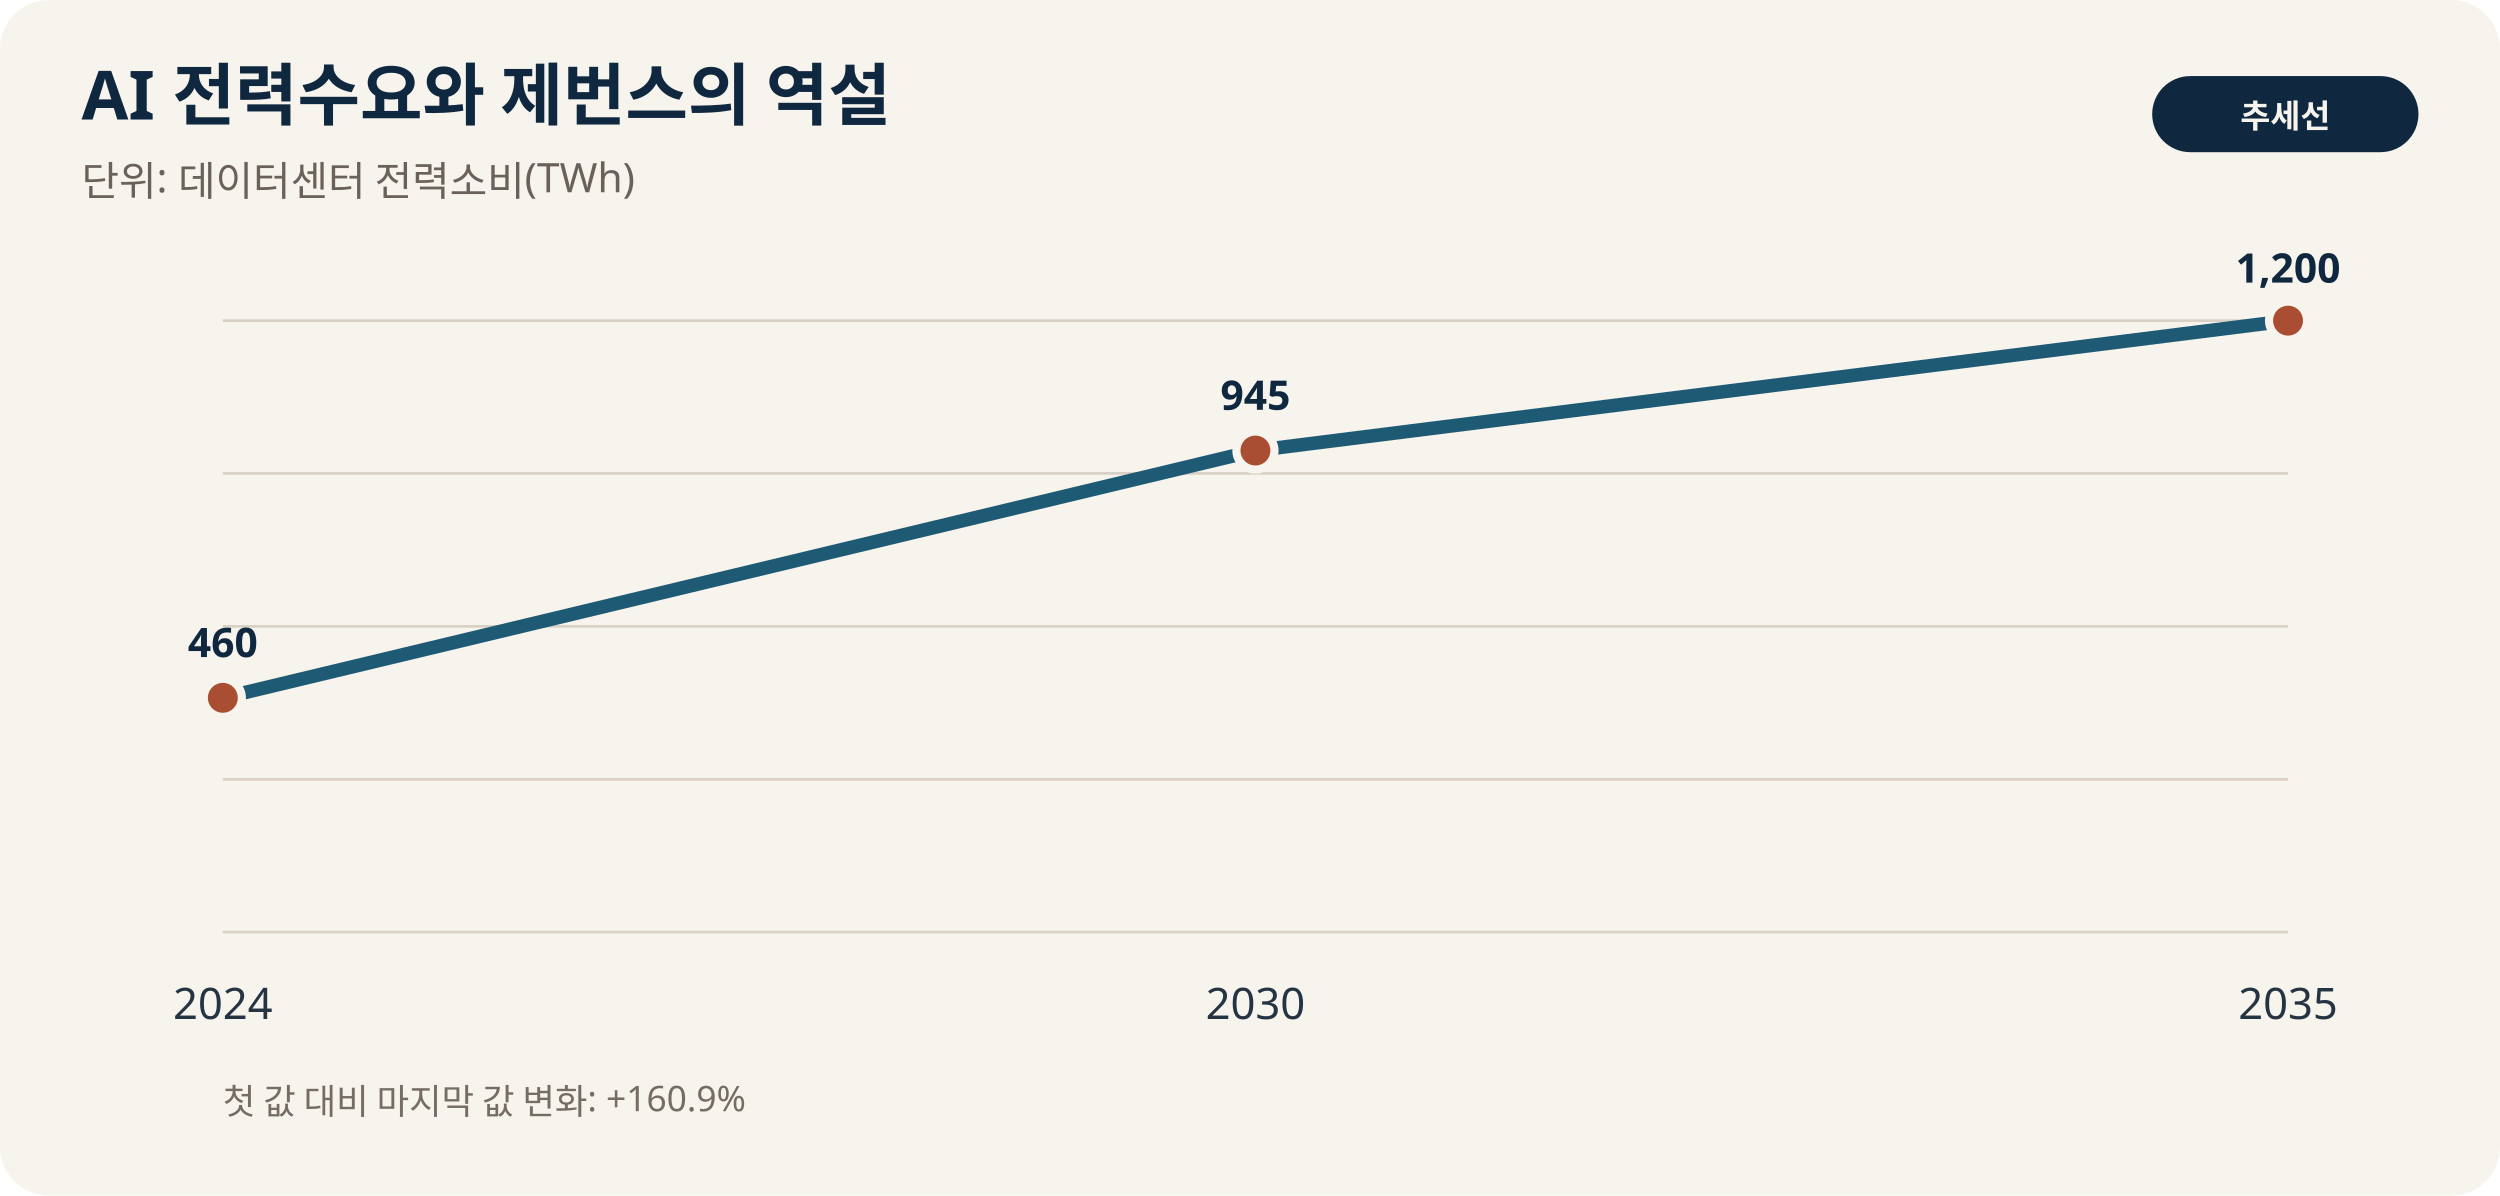
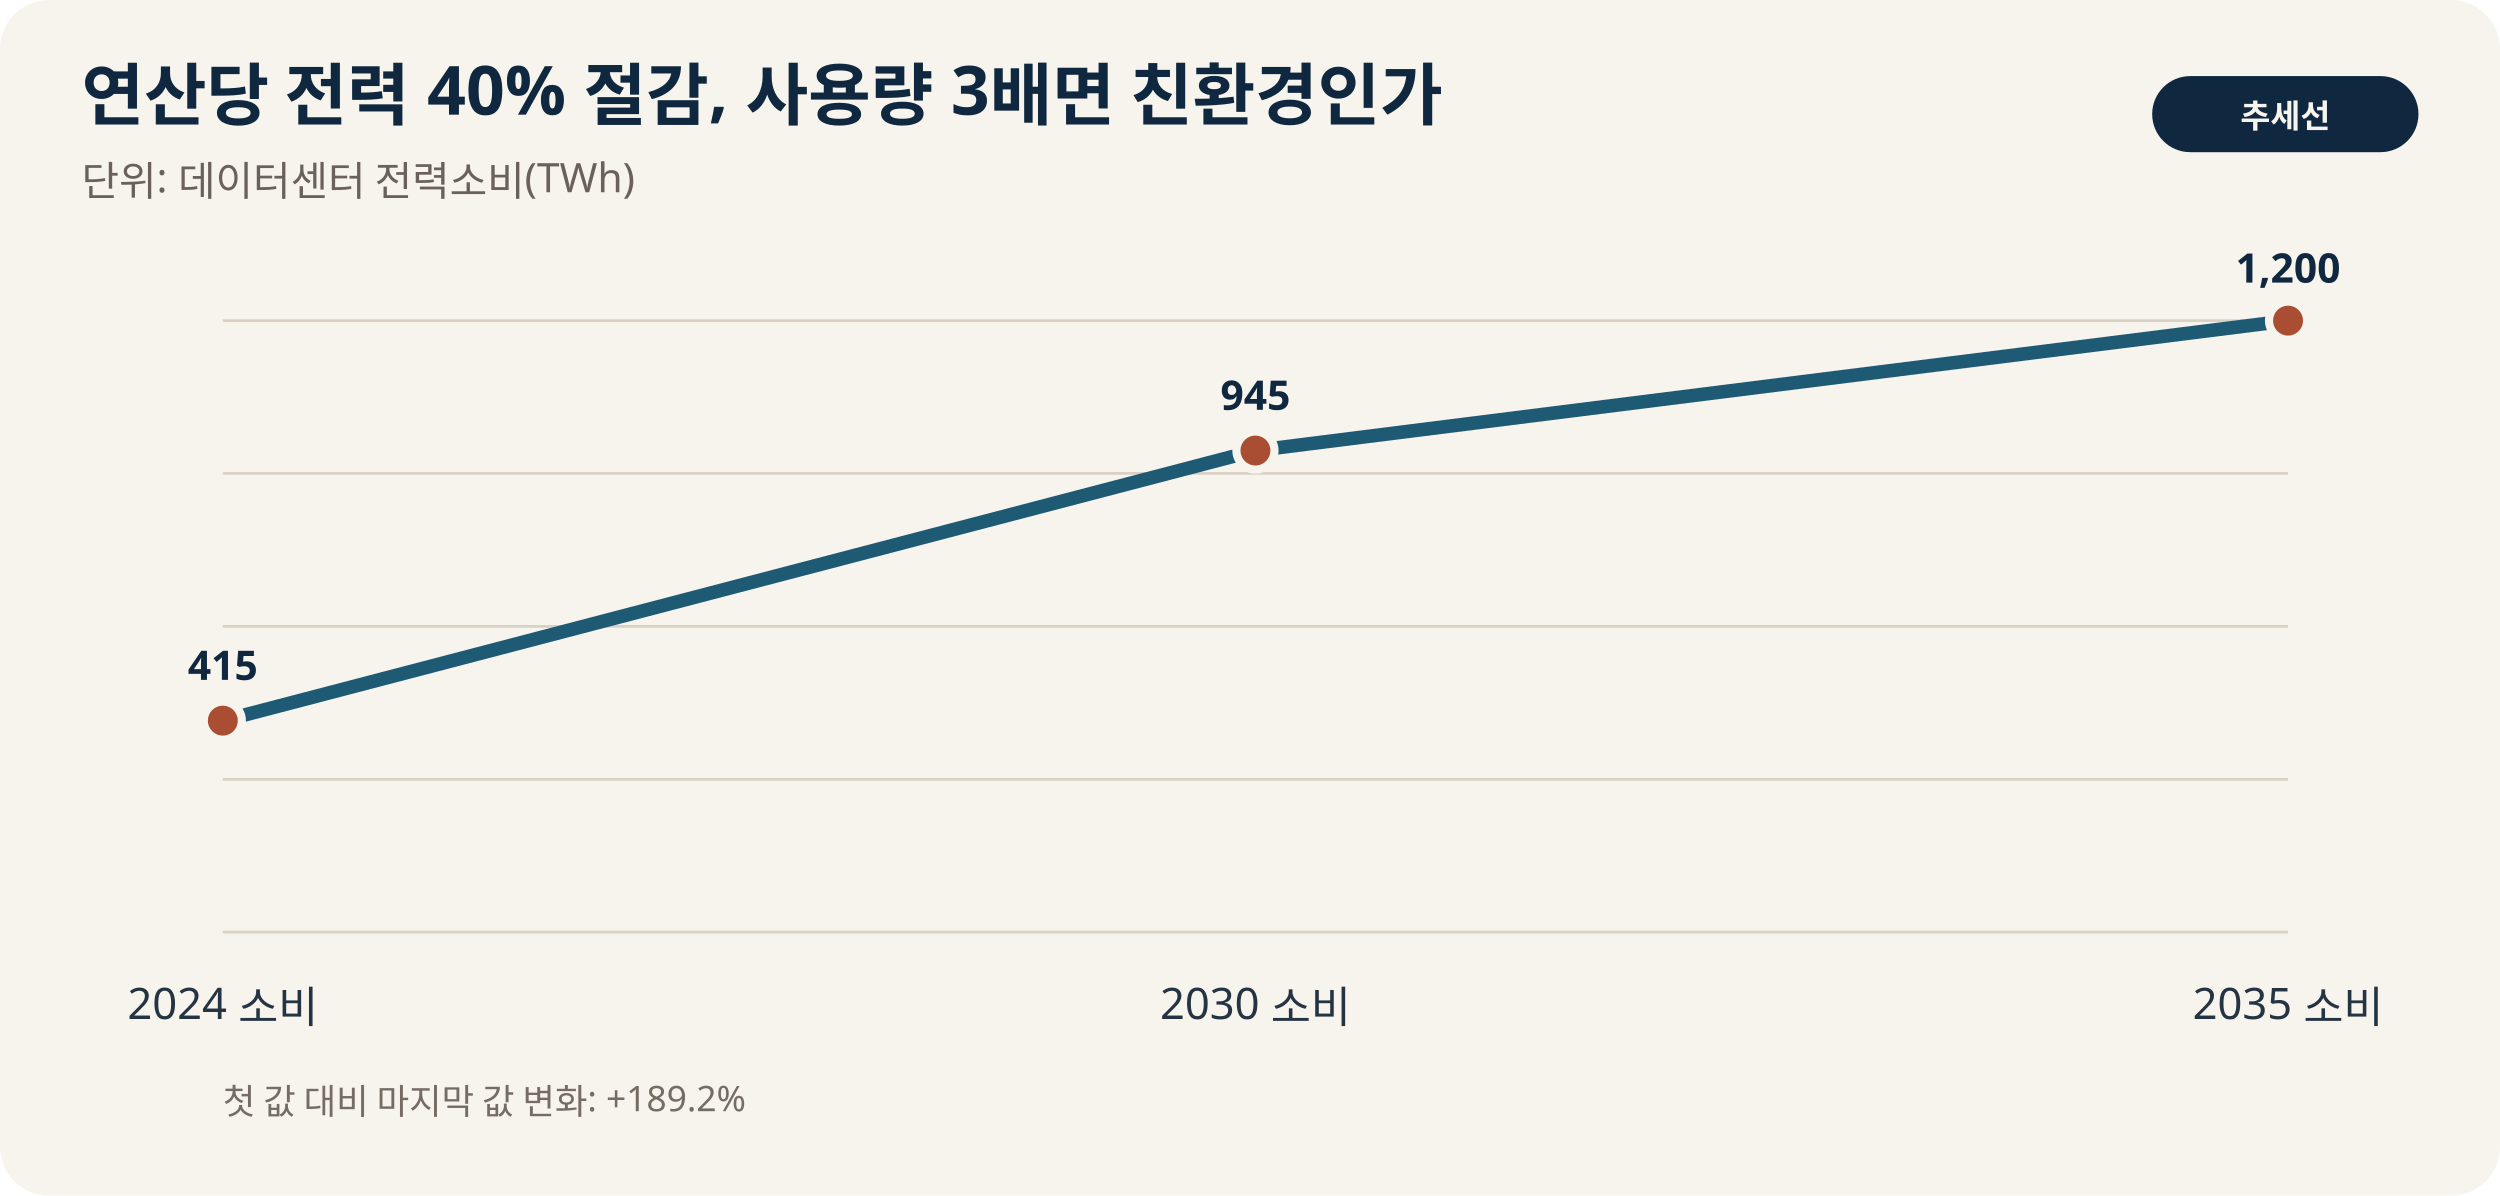
<svg xmlns="http://www.w3.org/2000/svg" viewBox="0 0 920 440" role="img" aria-labelledby="title desc">
  <style>
  .bg{fill:#F7F4ED} .title{font:700 25px "Noto Sans KR",sans-serif;fill:#10283F}
  .unit{font:15px "Noto Sans KR",sans-serif;fill:#6A625A} .label{font:16px "Noto Sans KR",sans-serif;fill:#253443}
  .value{font:700 15px "Noto Sans KR",sans-serif;fill:#10283F} .grid{stroke:#D9D1C5;stroke-width:1}
  .axis{stroke:#768594;stroke-width:1.4} .note{font:13px "Noto Sans KR",sans-serif;fill:#756C63}
</style>
  <rect class="bg" width="100%" height="100%" rx="18" />
-   <text x="30" y="44" class="title">AI 전력수요와 제번스의 역설</text>
+   <text x="30" y="44" class="title">연산당 전력 40% 절감, 사용량 3배면 친환경인가</text>
  <text x="30" y="72" class="unit">단위: 데이터센터 전력소비(TWh)</text>
  <line x1="82" y1="118.0" x2="842" y2="118.0" class="grid" />
  <line x1="82" y1="174.2" x2="842" y2="174.2" class="grid" />
  <line x1="82" y1="230.5" x2="842" y2="230.5" class="grid" />
  <line x1="82" y1="286.8" x2="842" y2="286.8" class="grid" />
  <line x1="82" y1="343.0" x2="842" y2="343.0" class="grid" />
-   <polyline points="82.0,256.8 462.0,165.8 842.0,118.0" fill="none" stroke="#1F5A75" stroke-width="5" stroke-linejoin="round" />
-   <circle cx="82.0" cy="256.8" r="7" fill="#A94E32" stroke="#F7F4ED" stroke-width="3" />
+   <polyline points="82.0,265.2 462.0,165.8 842.0,118.0" fill="none" stroke="#1F5A75" stroke-width="5" stroke-linejoin="round" />
+   <circle cx="82.0" cy="265.2" r="7" fill="#A94E32" stroke="#F7F4ED" stroke-width="3" />
  <circle cx="462.0" cy="165.8" r="7" fill="#A94E32" stroke="#F7F4ED" stroke-width="3" />
  <circle cx="842.0" cy="118.0" r="7" fill="#A94E32" stroke="#F7F4ED" stroke-width="3" />
-   <text x="82.0" y="375" text-anchor="middle" class="label">2024</text>
-   <text x="82.0" y="241.8" text-anchor="middle" class="value">460</text>
-   <text x="462.0" y="375" text-anchor="middle" class="label">2030</text>
+   <text x="82.0" y="375" text-anchor="middle" class="label">2024 소비</text>
+   <text x="82.0" y="250.2" text-anchor="middle" class="value">415</text>
+   <text x="462.0" y="375" text-anchor="middle" class="label">2030 소비</text>
  <text x="462.0" y="150.8" text-anchor="middle" class="value">945</text>
-   <text x="842.0" y="375" text-anchor="middle" class="label">2035</text>
+   <text x="842.0" y="375" text-anchor="middle" class="label">2035 소비</text>
  <text x="842.0" y="104.0" text-anchor="middle" class="value">1,200</text>
-   <text x="82" y="410" class="note">첫 값 대비 마지막 값 변화: +160.9%</text>
+   <text x="82" y="410" class="note">첫 값 대비 마지막 값 변화: +189.2%</text>
  <rect x="792" y="28" width="98" height="28" rx="14" fill="#10283F" />
  <text x="841" y="47" text-anchor="middle" style="font:700 12px 'Noto Sans KR',sans-serif;fill:#F7F4ED">추세선</text>
</svg>
